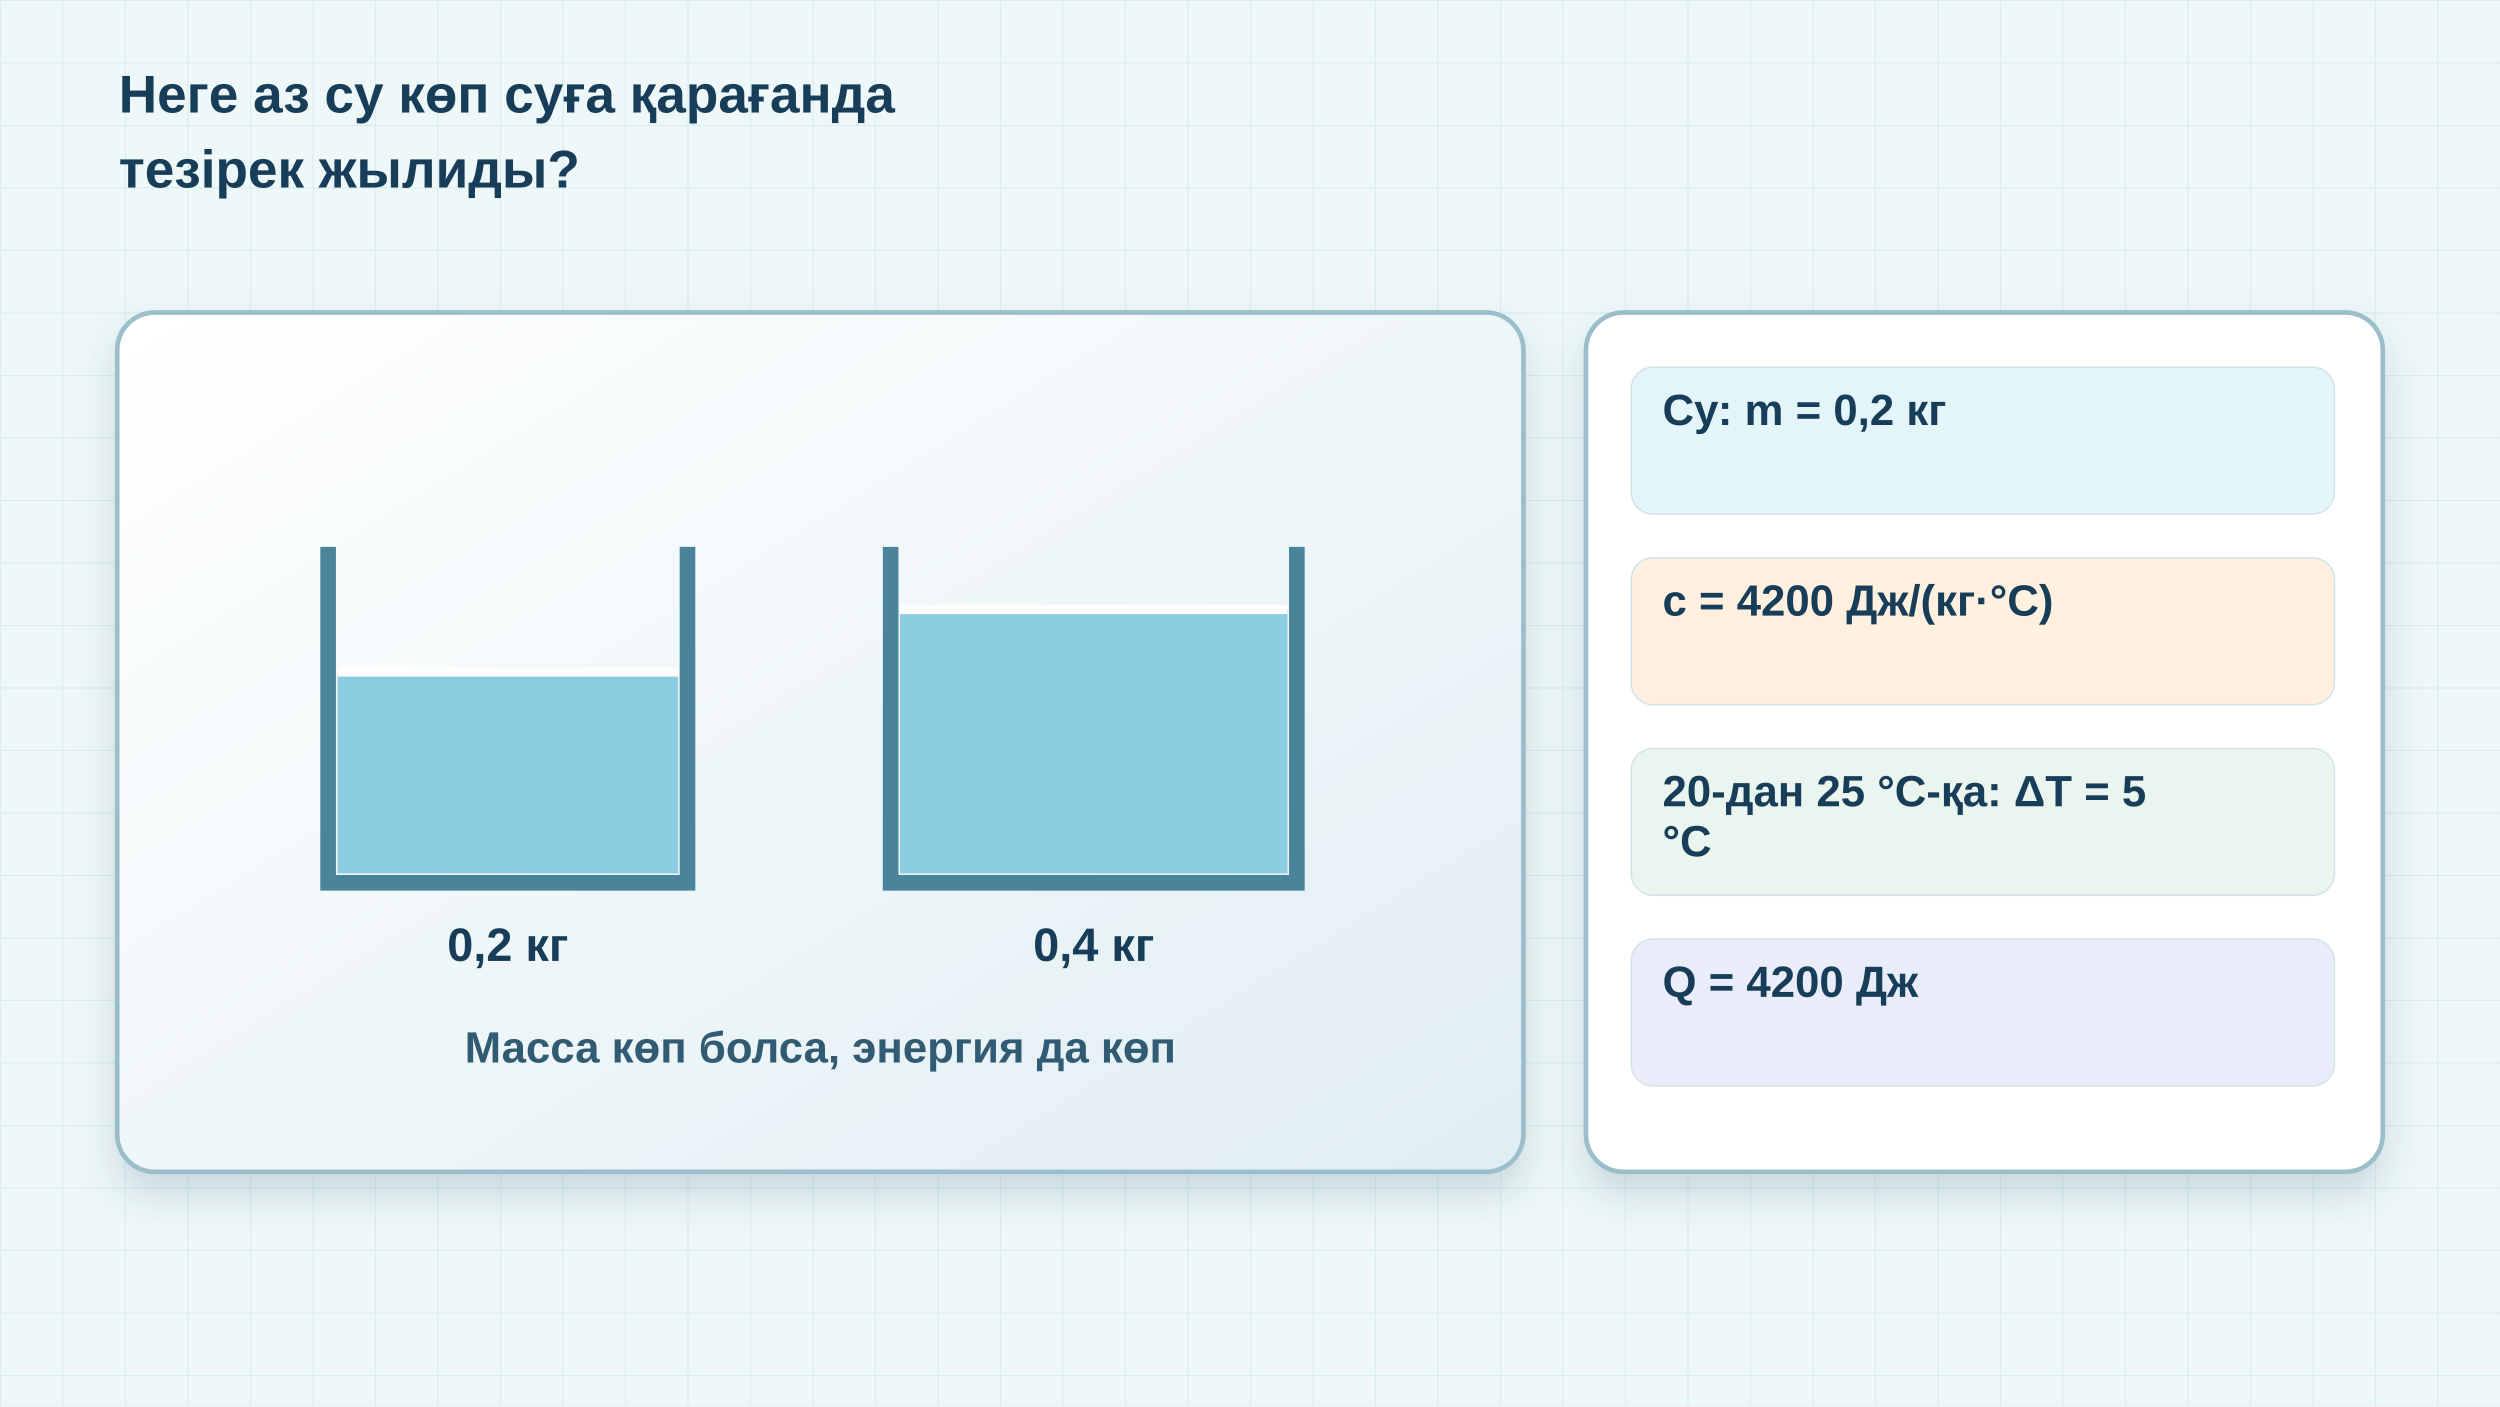
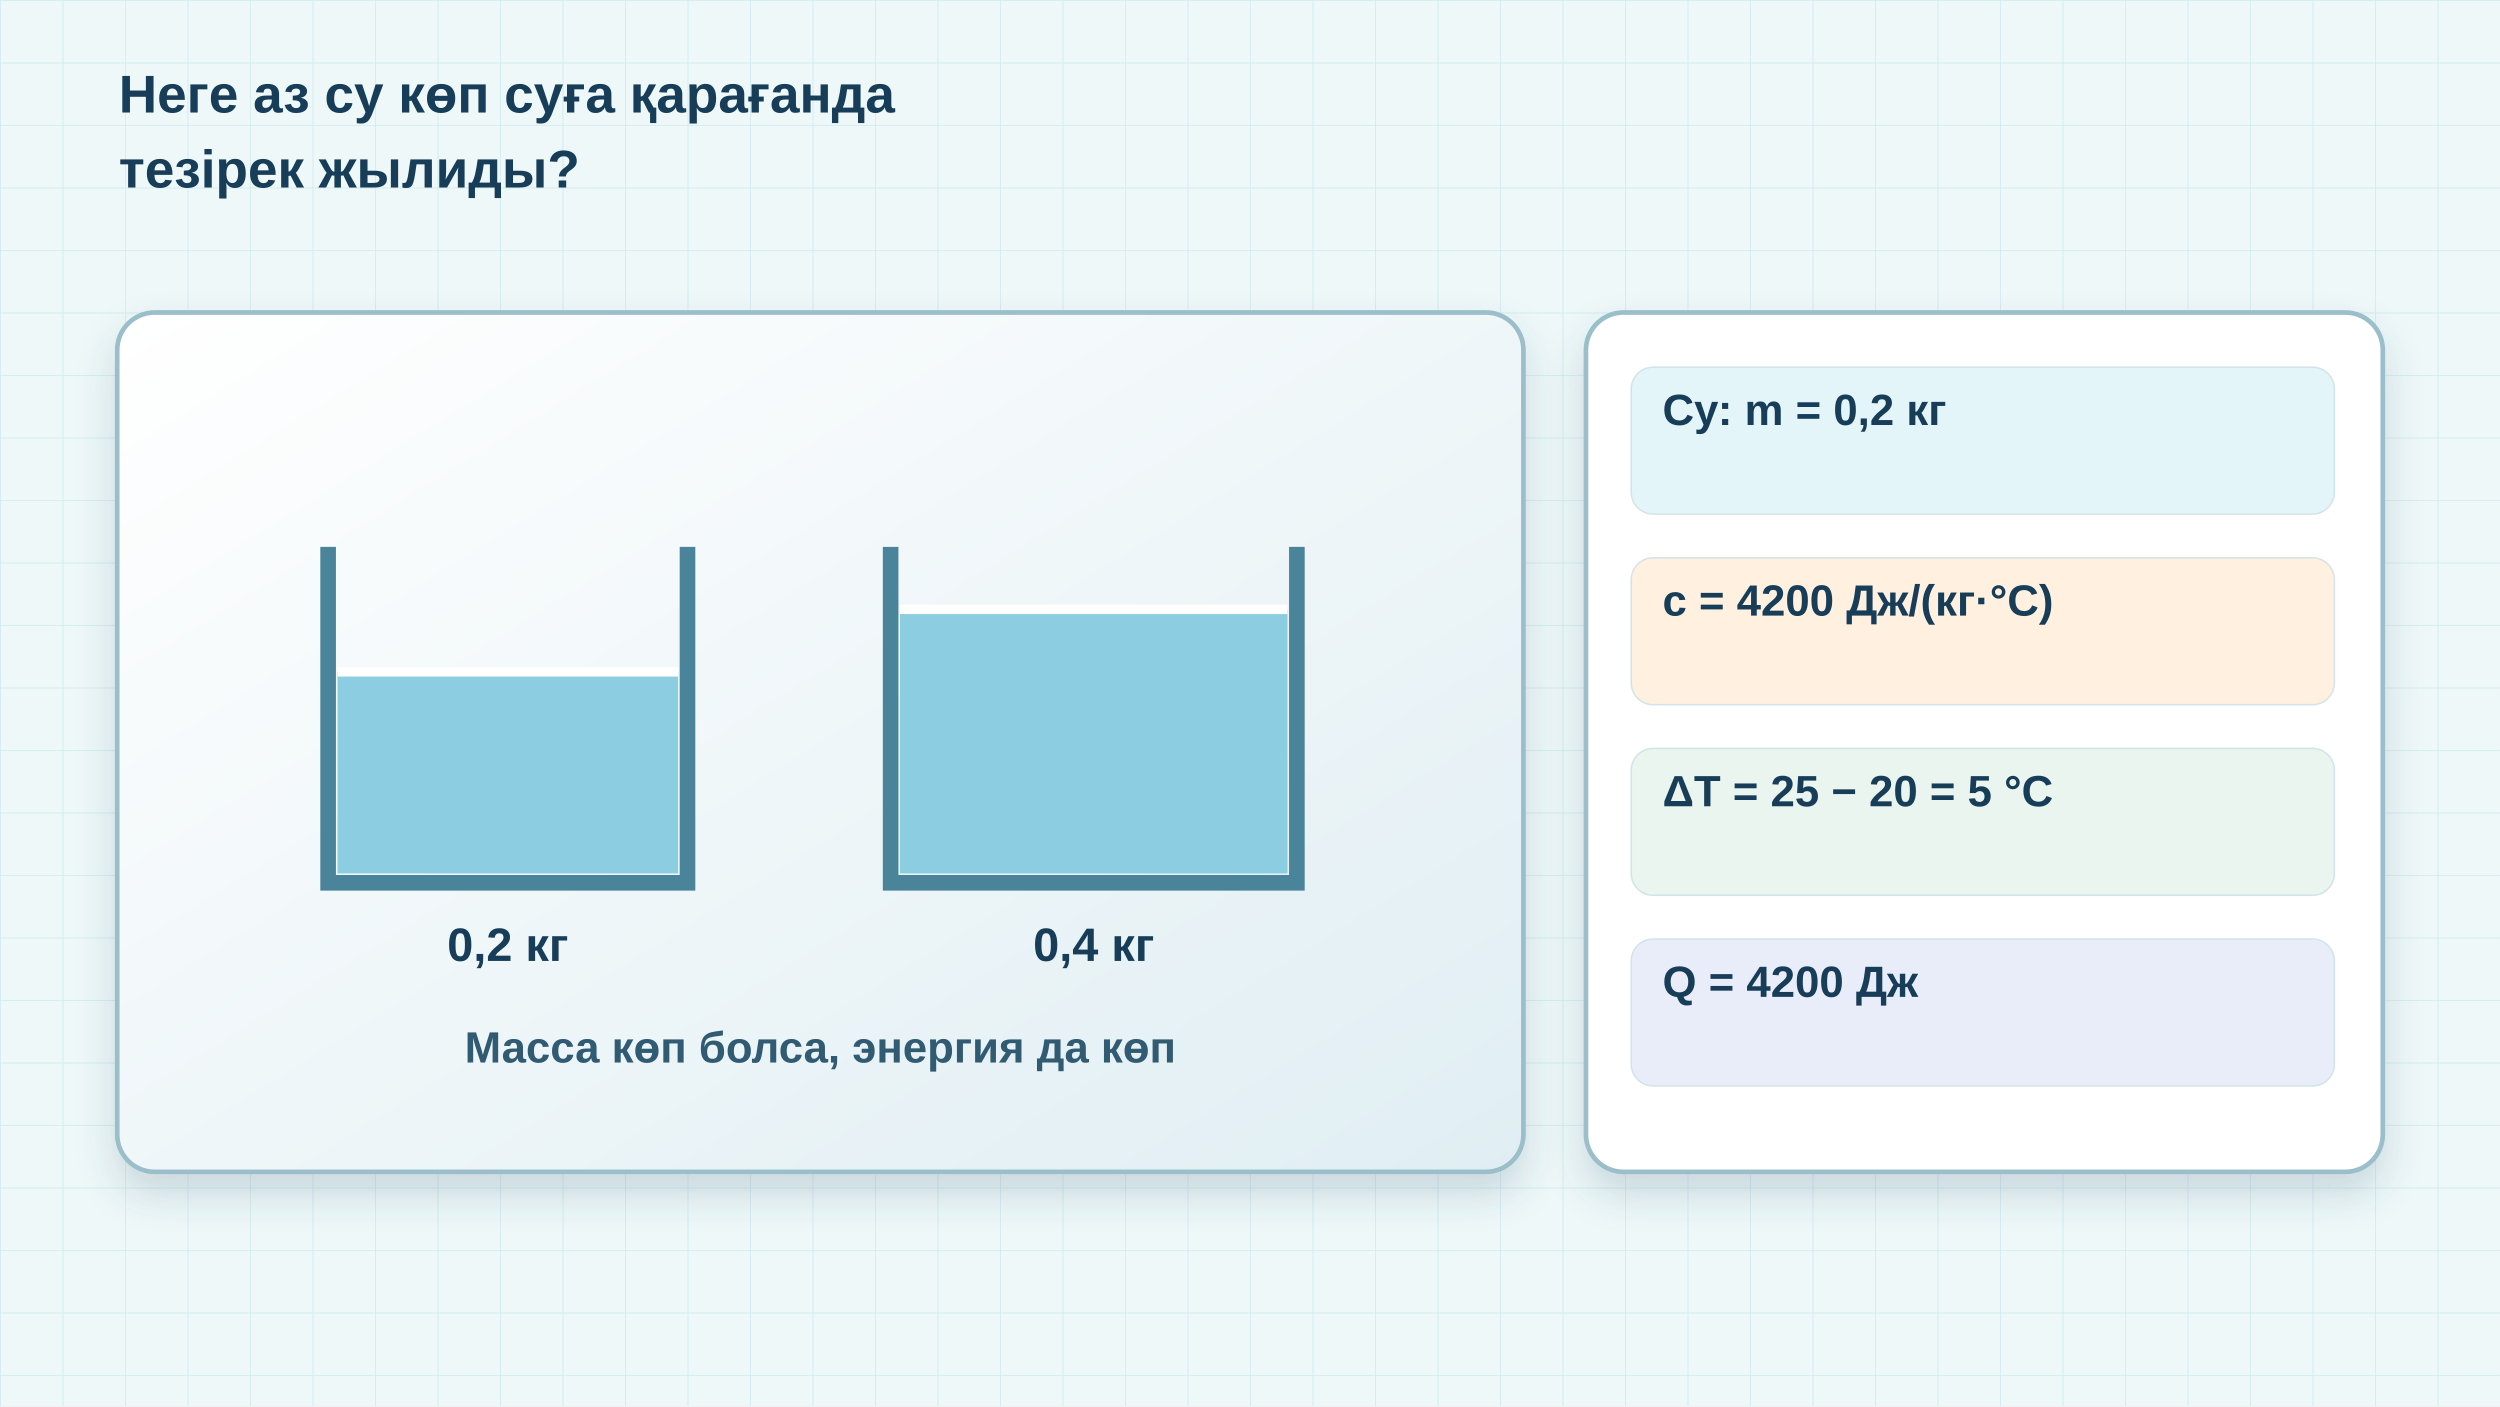
<svg xmlns="http://www.w3.org/2000/svg" width="1600" height="900" viewBox="0 0 1600 900" role="img" aria-labelledby="title desc">
  <defs>
    <pattern id="grid" width="40" height="40" patternUnits="userSpaceOnUse">
      <path d="M40 0H0V40" fill="none" stroke="#cfebf0" />
    </pattern>
    <filter id="shadow" x="-20%" y="-20%" width="150%" height="160%">
      <feDropShadow dx="0" dy="13" stdDeviation="12" flood-color="#375b74" flood-opacity=".2" />
    </filter>
    <linearGradient id="card" x2="1" y2="1">
      <stop stop-color="#fff" />
      <stop offset="1" stop-color="#e0eef3" />
    </linearGradient>
  </defs>
  <rect width="1600" height="900" fill="#eef8f8" />
  <rect width="1600" height="900" fill="url(#grid)" />
  <rect x="75" y="200" width="900" height="550" rx="24" fill="url(#card)" stroke="#9bbecb" stroke-width="3" filter="url(#shadow)" />
  <rect x="1015" y="200" width="510" height="550" rx="24" fill="#fff" stroke="#9bbecb" stroke-width="3" filter="url(#shadow)" />
  <text x="76" y="72" text-anchor="start" font-family="Arial,sans-serif" font-weight="650" font-size="34" fill="#173d58">Неге аз су көп суға қарағанда</text>
  <text x="76" y="120" text-anchor="start" font-family="Arial,sans-serif" font-weight="650" font-size="34" fill="#173d58">тезірек жылиды?</text>
  <rect x="1044" y="235" width="450" height="94" rx="14" fill="#e4f5fa" stroke="#d3e4e9" />
  <text x="1064" y="272" text-anchor="start" font-family="Arial,sans-serif" font-weight="650" font-size="28" fill="#173d58">Су: m = 0,2 кг</text>
  <rect x="1044" y="357" width="450" height="94" rx="14" fill="#fff0df" stroke="#d3e4e9" />
  <text x="1064" y="394" text-anchor="start" font-family="Arial,sans-serif" font-weight="650" font-size="28" fill="#173d58">c = 4200 Дж/(кг·°C)</text>
  <rect x="1044" y="479" width="450" height="94" rx="14" fill="#e9f5ee" stroke="#d3e4e9" />
-   <text x="1064" y="516" text-anchor="start" font-family="Arial,sans-serif" font-weight="650" font-size="28" fill="#173d58">20-дан 25 °C-қа: ΔT = 5</text>
-   <text x="1064" y="548" text-anchor="start" font-family="Arial,sans-serif" font-weight="650" font-size="28" fill="#173d58">°C</text>
+   <text x="1064" y="516" text-anchor="start" font-family="Arial,sans-serif" font-weight="650" font-size="28" fill="#173d58">ΔT = 25 − 20 = 5 °C</text>
  <rect x="1044" y="601" width="450" height="94" rx="14" fill="#e9edfa" stroke="#d3e4e9" />
  <text x="1064" y="638" text-anchor="start" font-family="Arial,sans-serif" font-weight="650" font-size="28" fill="#173d58">Q = 4200 Дж</text>
  <path d="M210 350V565H440V350 M570 350V565H830V350" fill="none" stroke="#4a849a" stroke-width="10" />
  <path d="M216 430H434V559H216Z M576 390H824V559H576Z" fill="#8ccde2" />
  <path d="M216 430H434 M576 390H824" stroke="#fff" stroke-width="6" />
  <text x="325" y="615" text-anchor="middle" font-family="Arial,sans-serif" font-weight="650" font-size="30" fill="#173d58">0,2 кг</text>
  <text x="700" y="615" text-anchor="middle" font-family="Arial,sans-serif" font-weight="650" font-size="30" fill="#173d58">0,4 кг</text>
  <text x="525" y="680" text-anchor="middle" font-family="Arial,sans-serif" font-weight="650" font-size="28" fill="#315b72">Масса көп болса, энергия да көп</text>
</svg>
